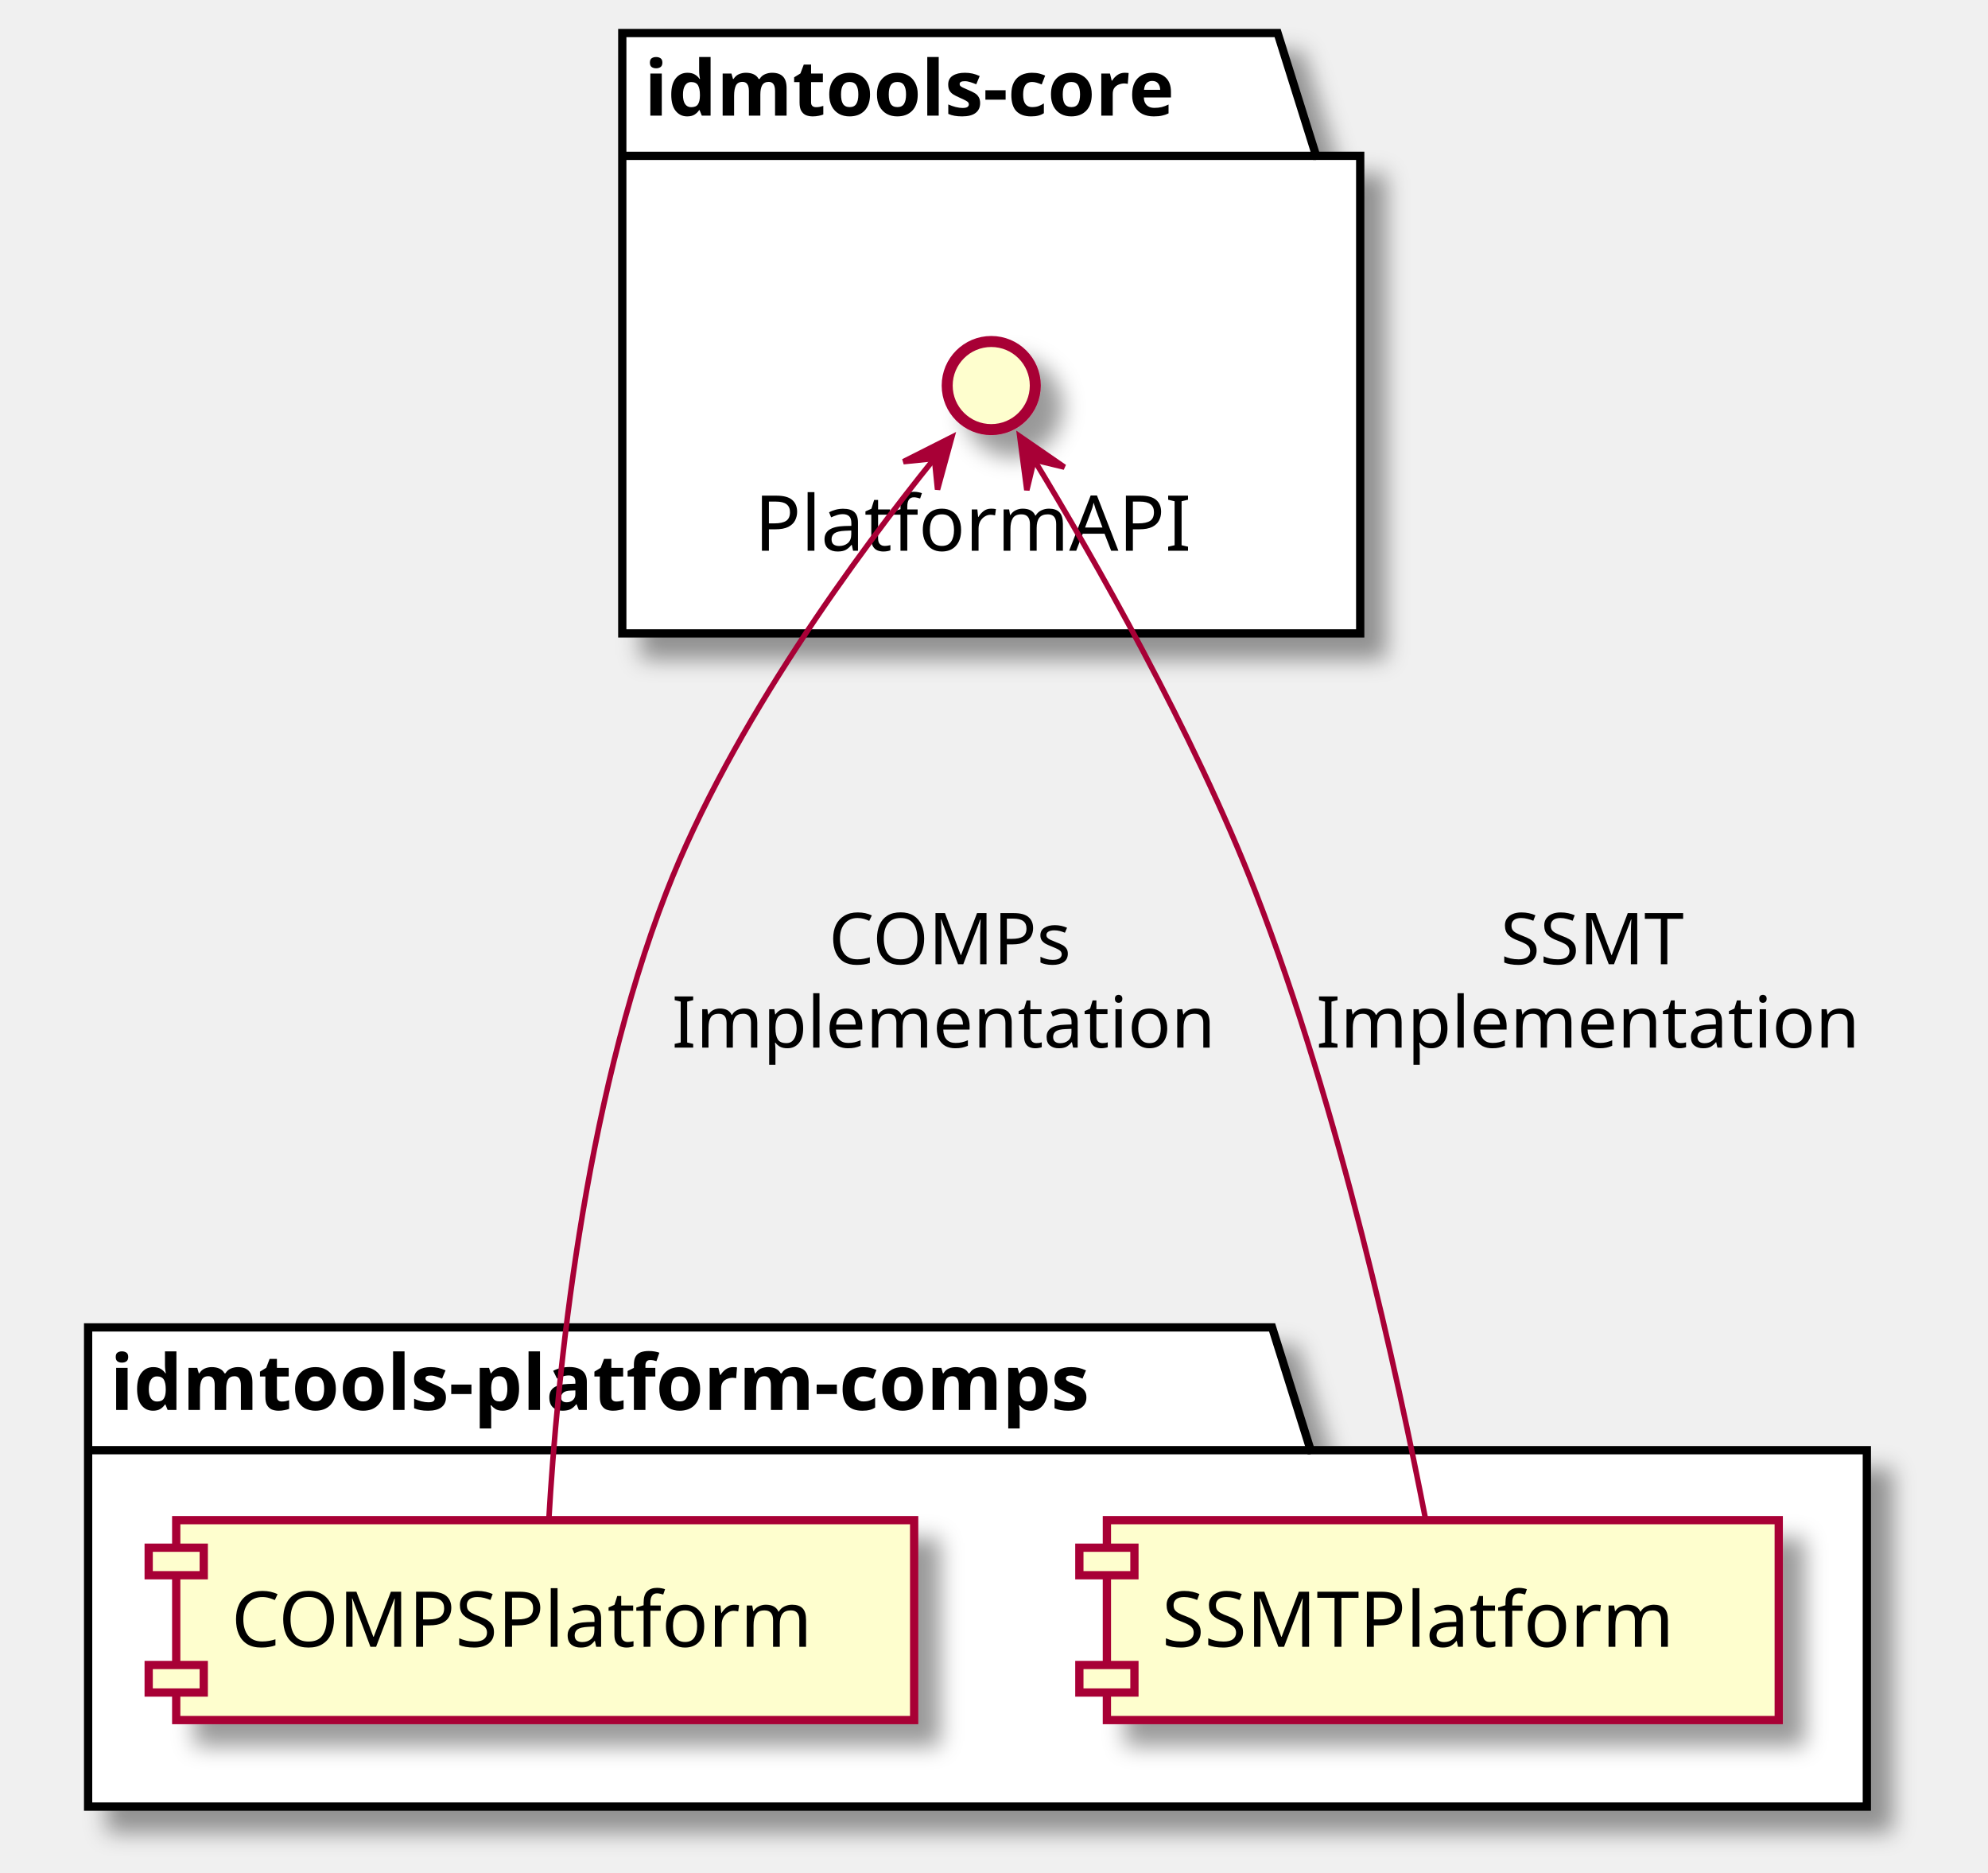
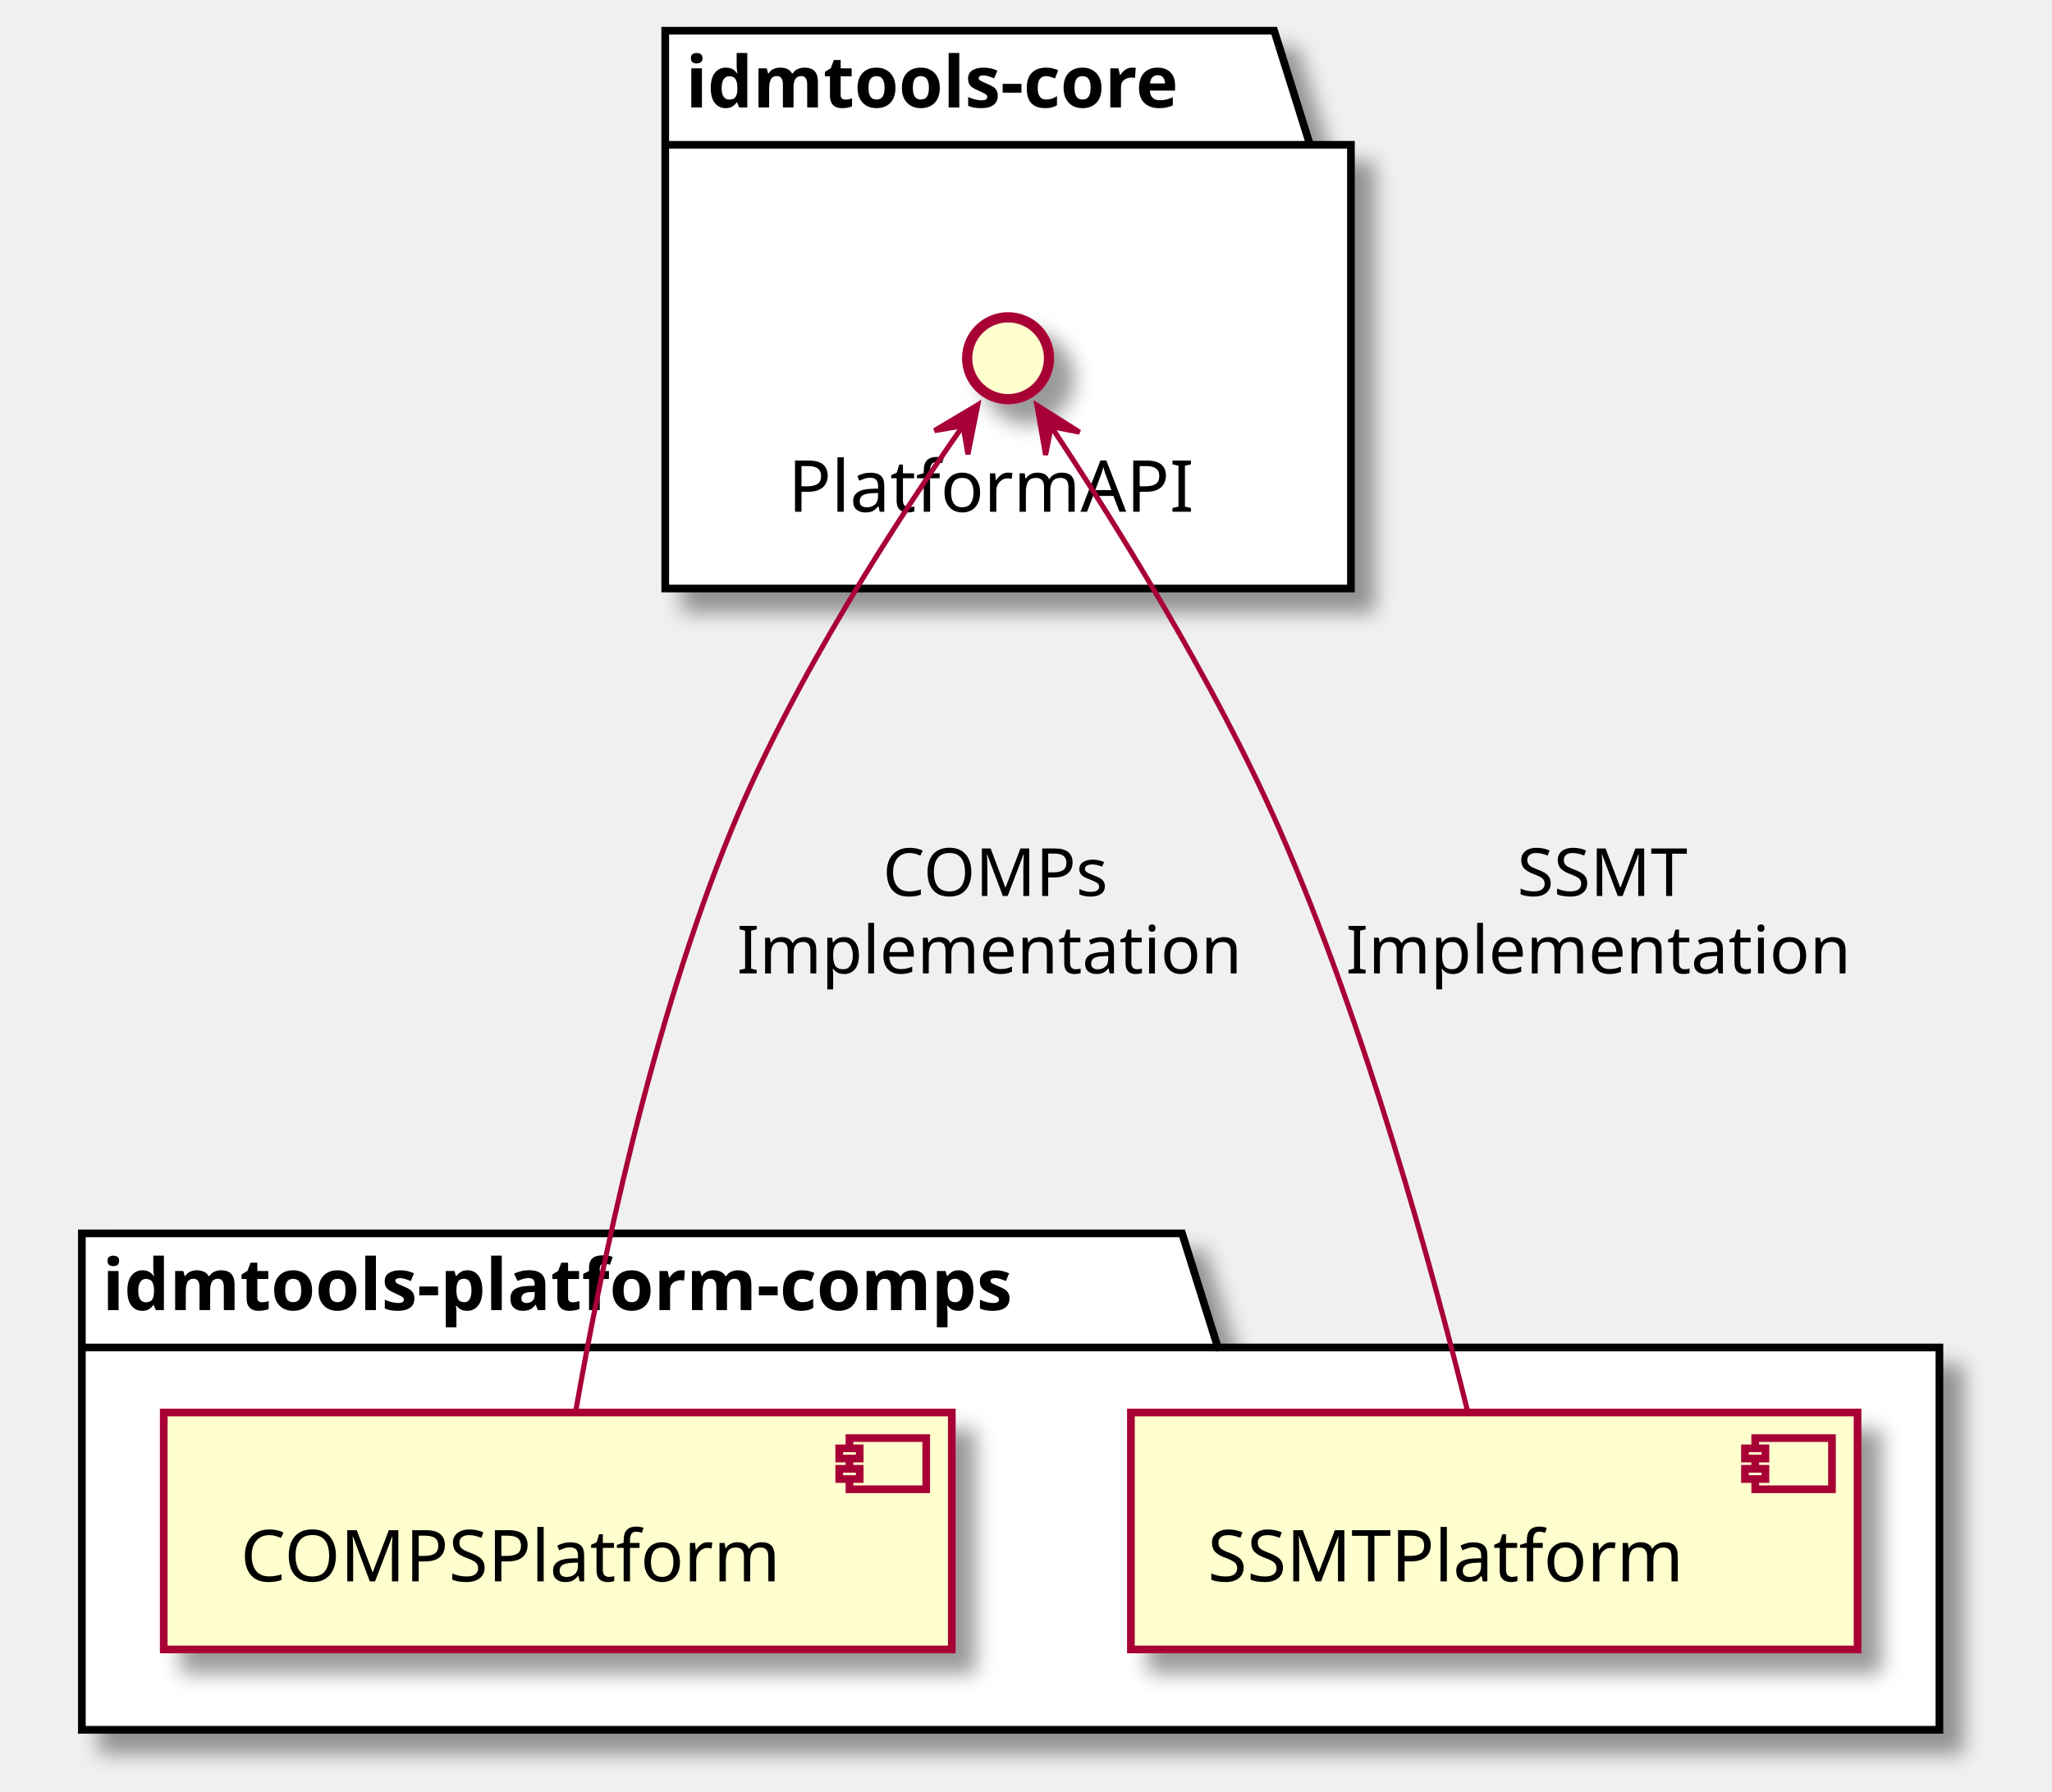
- <svg xmlns="http://www.w3.org/2000/svg" contentScriptType="application/ecmascript" contentStyleType="text/css" height="340px" preserveAspectRatio="none" style="width:361px;height:340px;" version="1.1" viewBox="0 0 361 340" width="361px" zoomAndPan="magnify">
+ <svg xmlns="http://www.w3.org/2000/svg" contentScriptType="application/ecmascript" contentStyleType="text/css" height="350px" preserveAspectRatio="none" style="width:401px;height:350px;" version="1.1" viewBox="0 0 401 350" width="401px" zoomAndPan="magnify">
  <defs>
    <filter height="300%" id="fhnfvxyxh54cm" width="300%" x="-1" y="-1">
      <feGaussianBlur result="blurOut" stdDeviation="2.0" />
      <feColorMatrix in="blurOut" result="blurOut2" type="matrix" values="0 0 0 0 0 0 0 0 0 0 0 0 0 0 0 0 0 0 .4 0" />
      <feOffset dx="4.0" dy="4.0" in="blurOut2" result="blurOut3" />
      <feBlend in="SourceGraphic" in2="blurOut3" mode="normal" />
    </filter>
  </defs>
  <g>
-     <polygon fill="#FFFFFF" filter="url(#fhnfvxyxh54cm)" points="113,6,232,6,239,28.297,247,28.297,247,115,113,115,113,6" style="stroke: #000000; stroke-width: 1.5;" />
-     <line style="stroke: #000000; stroke-width: 1.5;" x1="113" x2="239" y1="28.297" y2="28.297" />
-     <text fill="#000000" font-family="sans-serif" font-size="14" font-weight="bold" lengthAdjust="spacingAndGlyphs" textLength="113" x="117" y="20.995">idmtools-core</text>
-     <polygon fill="#FFFFFF" filter="url(#fhnfvxyxh54cm)" points="16,241,231,241,238,263.297,339,263.297,339,328,16,328,16,241" style="stroke: #000000; stroke-width: 1.5;" />
+     <polygon fill="#FFFFFF" filter="url(#fhnfvxyxh54cm)" points="130,6,249,6,256,28.297,264,28.297,264,115,130,115,130,6" style="stroke: #000000; stroke-width: 1.5;" />
+     <line style="stroke: #000000; stroke-width: 1.5;" x1="130" x2="256" y1="28.297" y2="28.297" />
+     <text fill="#000000" font-family="sans-serif" font-size="14" font-weight="bold" lengthAdjust="spacingAndGlyphs" textLength="113" x="134" y="20.995">idmtools-core</text>
+     <polygon fill="#FFFFFF" filter="url(#fhnfvxyxh54cm)" points="16,241,231,241,238,263.297,379,263.297,379,338,16,338,16,241" style="stroke: #000000; stroke-width: 1.5;" />
    <line style="stroke: #000000; stroke-width: 1.5;" x1="16" x2="238" y1="263.297" y2="263.297" />
    <text fill="#000000" font-family="sans-serif" font-size="14" font-weight="bold" lengthAdjust="spacingAndGlyphs" textLength="209" x="20" y="255.995">idmtools-platform-comps</text>
-     <ellipse cx="180" cy="70" fill="#FEFECE" filter="url(#fhnfvxyxh54cm)" rx="8" ry="8" style="stroke: #A80036; stroke-width: 2.0;" />
-     <text fill="#000000" font-family="sans-serif" font-size="14" lengthAdjust="spacingAndGlyphs" textLength="86" x="137" y="99.995">PlatformAPI</text>
-     <rect fill="#FEFECE" filter="url(#fhnfvxyxh54cm)" height="36.297" style="stroke: #A80036; stroke-width: 1.5;" width="134" x="32" y="276" />
-     <rect fill="#FEFECE" height="5" style="stroke: #A80036; stroke-width: 1.5;" width="10" x="27" y="281" />
-     <rect fill="#FEFECE" height="5" style="stroke: #A80036; stroke-width: 1.5;" width="10" x="27" y="302.297" />
-     <text fill="#000000" font-family="sans-serif" font-size="14" lengthAdjust="spacingAndGlyphs" textLength="114" x="42" y="298.995">COMPSPlatform</text>
-     <rect fill="#FEFECE" filter="url(#fhnfvxyxh54cm)" height="36.297" style="stroke: #A80036; stroke-width: 1.5;" width="122" x="201" y="276" />
-     <rect fill="#FEFECE" height="5" style="stroke: #A80036; stroke-width: 1.5;" width="10" x="196" y="281" />
-     <rect fill="#FEFECE" height="5" style="stroke: #A80036; stroke-width: 1.5;" width="10" x="196" y="302.297" />
-     <text fill="#000000" font-family="sans-serif" font-size="14" lengthAdjust="spacingAndGlyphs" textLength="102" x="211" y="298.995">SSMTPlatform</text>
-     <path d="M169.64,83.297 C156.168,99.986 132.951,131.262 121,162 C105.875,200.905 101.14,250.282 99.664,275.874 " fill="none" id="PlatformAPI&lt;-COMPSPlatform" style="stroke: #A80036; stroke-width: 1.0;" />
-     <polygon fill="#A80036" points="172.842,79.378,164.051,83.819,169.679,83.251,170.247,88.879,172.842,79.378" style="stroke: #A80036; stroke-width: 1.0;" />
-     <text fill="#000000" font-family="sans-serif" font-size="13" lengthAdjust="spacingAndGlyphs" textLength="44" x="150.5" y="175.067">COMPs</text>
-     <text fill="#000000" font-family="sans-serif" font-size="13" lengthAdjust="spacingAndGlyphs" textLength="101" x="122" y="190.2">Implementation</text>
-     <path d="M187.894,83.665 C198.318,100.85 216.674,132.77 228,162 C243.281,201.437 253.882,250.18 258.83,275.646 " fill="none" id="PlatformAPI&lt;-SSMTPlatform" style="stroke: #A80036; stroke-width: 1.0;" />
-     <polygon fill="#A80036" points="185.177,79.223,186.46,88.988,187.786,83.489,193.285,84.814,185.177,79.223" style="stroke: #A80036; stroke-width: 1.0;" />
-     <text fill="#000000" font-family="sans-serif" font-size="13" lengthAdjust="spacingAndGlyphs" textLength="34" x="272.5" y="175.067">SSMT</text>
-     <text fill="#000000" font-family="sans-serif" font-size="13" lengthAdjust="spacingAndGlyphs" textLength="101" x="239" y="190.2">Implementation</text>
+     <ellipse cx="197" cy="70" fill="#FEFECE" filter="url(#fhnfvxyxh54cm)" rx="8" ry="8" style="stroke: #A80036; stroke-width: 2.0;" />
+     <text fill="#000000" font-family="sans-serif" font-size="14" lengthAdjust="spacingAndGlyphs" textLength="86" x="154" y="99.995">PlatformAPI</text>
+     <rect fill="#FEFECE" filter="url(#fhnfvxyxh54cm)" height="46.297" style="stroke: #A80036; stroke-width: 1.5;" width="154" x="32" y="276" />
+     <rect fill="#FEFECE" height="10" style="stroke: #A80036; stroke-width: 1.5;" width="15" x="166" y="281" />
+     <rect fill="#FEFECE" height="2" style="stroke: #A80036; stroke-width: 1.5;" width="4" x="164" y="283" />
+     <rect fill="#FEFECE" height="2" style="stroke: #A80036; stroke-width: 1.5;" width="4" x="164" y="287" />
+     <text fill="#000000" font-family="sans-serif" font-size="14" lengthAdjust="spacingAndGlyphs" textLength="114" x="47" y="308.995">COMPSPlatform</text>
+     <rect fill="#FEFECE" filter="url(#fhnfvxyxh54cm)" height="46.297" style="stroke: #A80036; stroke-width: 1.5;" width="142" x="221" y="276" />
+     <rect fill="#FEFECE" height="10" style="stroke: #A80036; stroke-width: 1.5;" width="15" x="343" y="281" />
+     <rect fill="#FEFECE" height="2" style="stroke: #A80036; stroke-width: 1.5;" width="4" x="341" y="283" />
+     <rect fill="#FEFECE" height="2" style="stroke: #A80036; stroke-width: 1.5;" width="4" x="341" y="287" />
+     <text fill="#000000" font-family="sans-serif" font-size="14" lengthAdjust="spacingAndGlyphs" textLength="102" x="236" y="308.995">SSMTPlatform</text>
+     <path d="M187.978,83.491 C176.093,100.481 155.266,132.184 143,162 C127.167,200.488 117.316,248.239 112.519,275.706 " fill="none" id="PlatformAPI&lt;-COMPSPlatform" style="stroke: #A80036; stroke-width: 1.0;" />
+     <polygon fill="#A80036" points="191.079,79.103,182.618,84.144,188.193,83.186,189.151,88.761,191.079,79.103" style="stroke: #A80036; stroke-width: 1.0;" />
+     <text fill="#000000" font-family="sans-serif" font-size="13" lengthAdjust="spacingAndGlyphs" textLength="44" x="172.5" y="175.067">COMPs</text>
+     <text fill="#000000" font-family="sans-serif" font-size="13" lengthAdjust="spacingAndGlyphs" textLength="101" x="144" y="190.2">Implementation</text>
+     <path d="M205.602,83.619 C216.984,100.753 237.108,132.617 250,162 C266.978,200.696 280.014,248.377 286.799,275.775 " fill="none" id="PlatformAPI&lt;-SSMTPlatform" style="stroke: #A80036; stroke-width: 1.0;" />
+     <polygon fill="#A80036" points="202.637,79.192,204.323,88.895,205.42,83.346,210.969,84.443,202.637,79.192" style="stroke: #A80036; stroke-width: 1.0;" />
+     <text fill="#000000" font-family="sans-serif" font-size="13" lengthAdjust="spacingAndGlyphs" textLength="34" x="296.5" y="175.067">SSMT</text>
+     <text fill="#000000" font-family="sans-serif" font-size="13" lengthAdjust="spacingAndGlyphs" textLength="101" x="263" y="190.2">Implementation</text>
  </g>
</svg>
